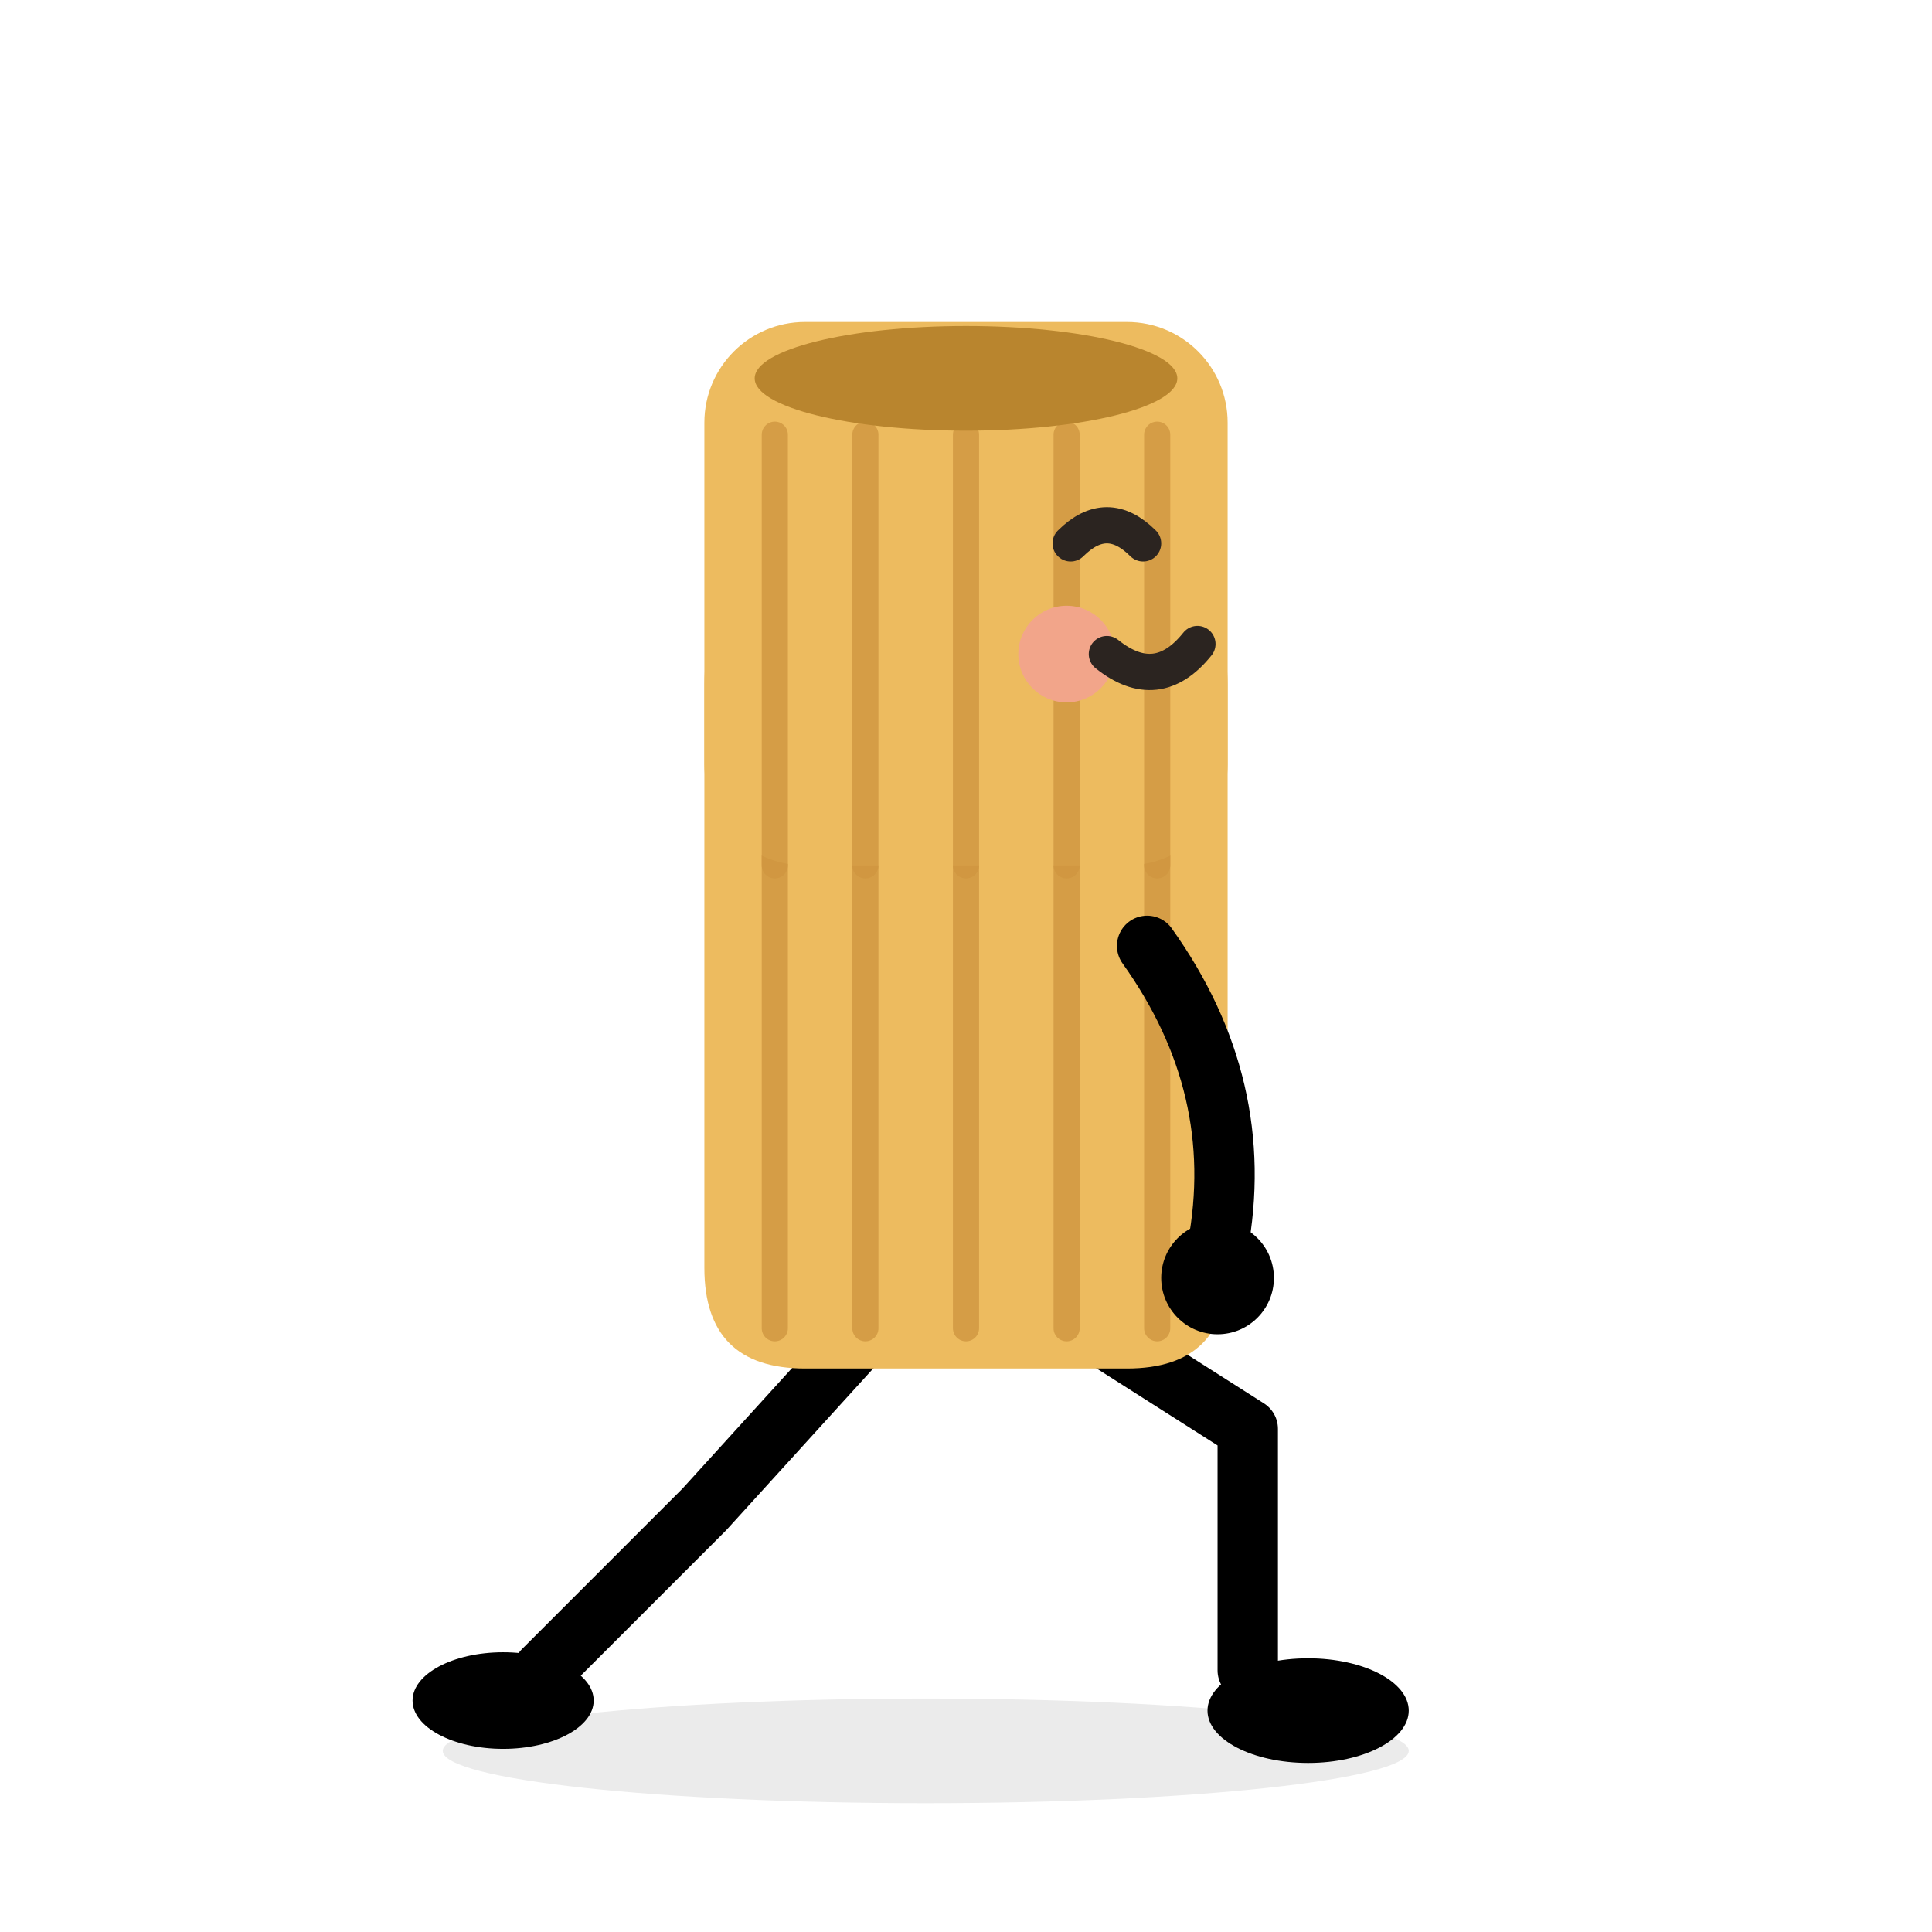
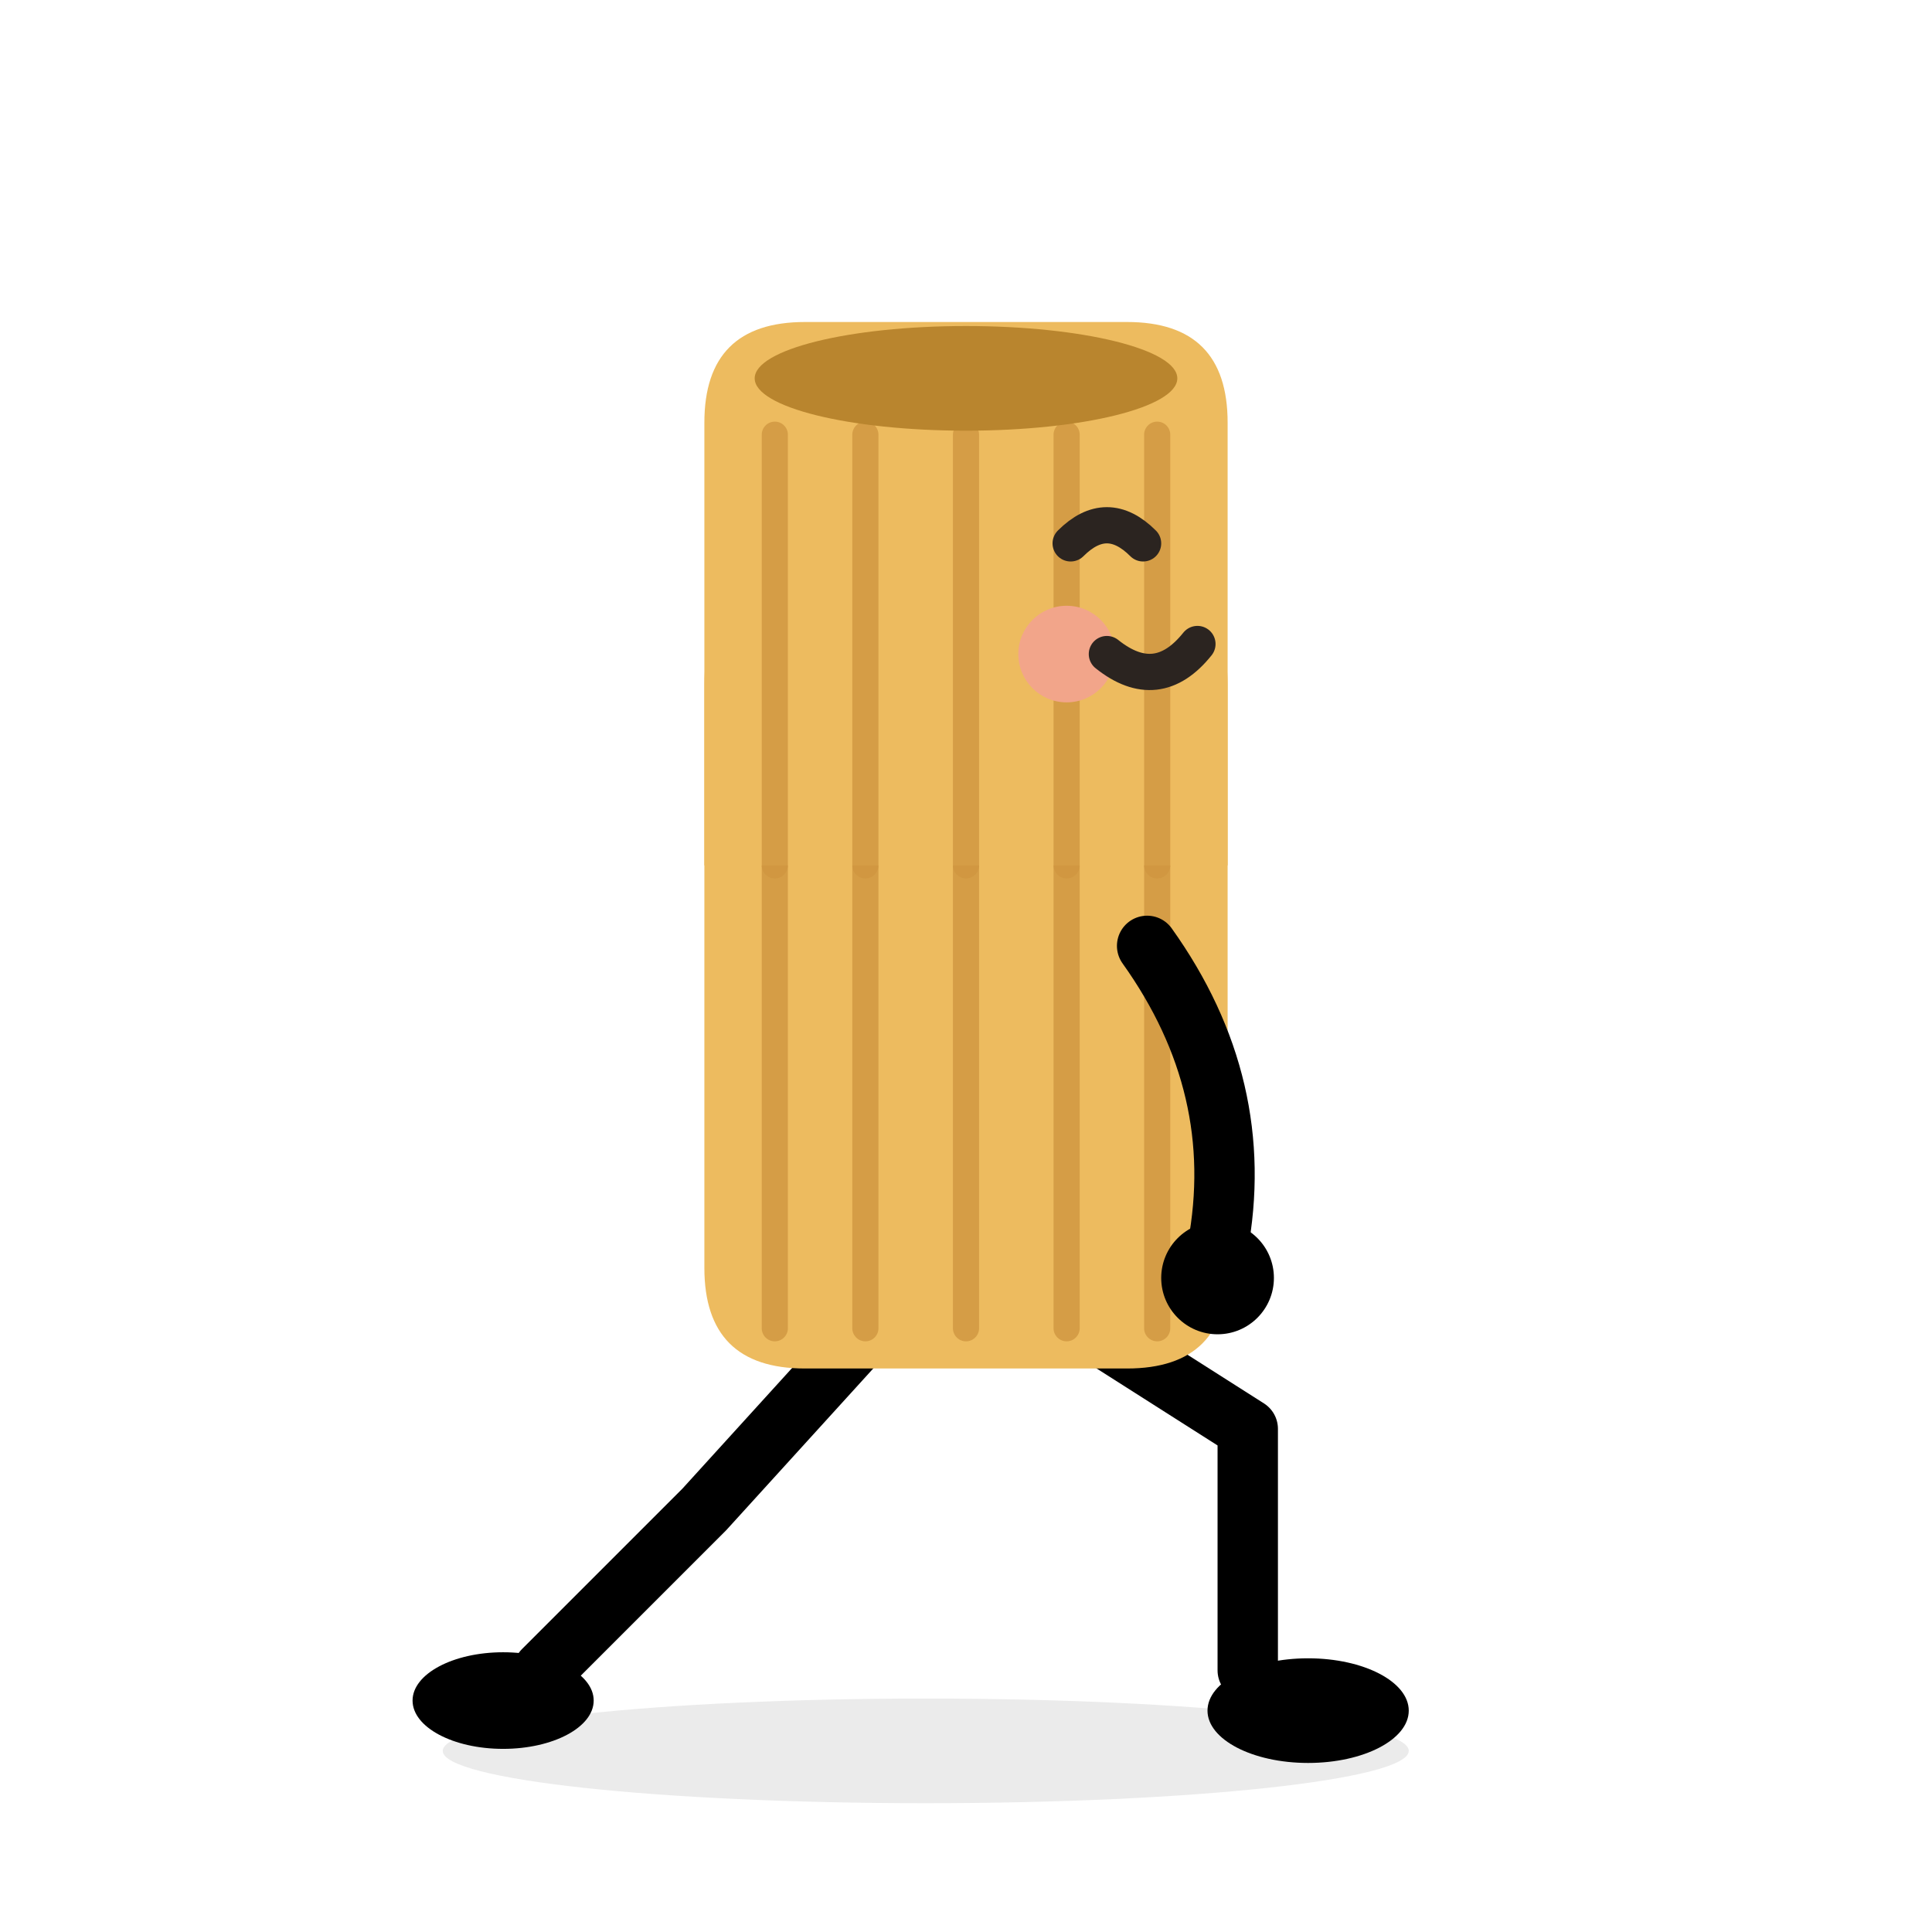
<svg xmlns="http://www.w3.org/2000/svg" data-character="rigatoni" width="96" height="96" viewBox="0 0 96 96" fill="none" stroke="currentColor" stroke-width="3" stroke-linecap="round" stroke-linejoin="round" data-figure="hip-flexor">
  <defs>
-     <radialGradient id="cp-glow-rigatoni">
+     <radialGradient id="cp-glow-rigatoni6">
      <stop offset="0" stop-color="#FF7A59" />
      <stop offset="0.55" stop-color="#FF7A59" stop-opacity="0.75" />
      <stop offset="1" stop-color="#FF7A59" stop-opacity="0" />
    </radialGradient>
  </defs>
  <ellipse cx="46" cy="87" rx="24" ry="2.6" fill="currentColor" stroke="none" opacity="0.08" />
  <path data-part="cue" d="M14 58 L25 58 M21 54 L25 58 L21 62" stroke="#C4623F" stroke-width="2.4" opacity="0">
    <animate attributeName="opacity" values="0;1;1;0;0" keyTimes="0;0.15;0.7;0.8;1" dur="3.2s" repeatCount="indefinite" />
    <animateTransform attributeName="transform" type="translate" values="0 0;4 0;4 0" keyTimes="0;0.35;1" dur="3.2s" repeatCount="indefinite" />
  </path>
  <g data-part="legs">
    <path d="M45 64 L35 75 L27 83">
      <animate attributeName="d" values="M45 64 L35 75 L27 83;M49 65 L38 76 L27 83;M49 65 L38 76 L27 83;M45 64 L35 75 L27 83" keyTimes="0;0.35;0.75;1" calcMode="spline" keySplines="0.45 0 0.55 1;0 0 1 1;0.45 0 0.55 1" dur="3.2s" repeatCount="indefinite" />
    </path>
    <ellipse cx="25" cy="84.5" rx="4.5" ry="2.4" fill="currentColor" stroke="none" />
    <path d="M51 64 L62 71 L62 83">
      <animate attributeName="d" values="M51 64 L62 71 L62 83;M55 65 L65 72 L62 83;M55 65 L65 72 L62 83;M51 64 L62 71 L62 83" keyTimes="0;0.35;0.75;1" calcMode="spline" keySplines="0.45 0 0.55 1;0 0 1 1;0.45 0 0.55 1" dur="3.2s" repeatCount="indefinite" />
    </path>
    <ellipse cx="65" cy="85" rx="5" ry="2.6" fill="currentColor" stroke="none" />
  </g>
  <g>
    <animateTransform attributeName="transform" type="translate" values="0 0;4 1;4 1;0 0" keyTimes="0;0.35;0.75;1" calcMode="spline" keySplines="0.45 0 0.55 1;0 0 1 1;0.45 0 0.55 1" dur="3.2s" repeatCount="indefinite" />
    <g transform="translate(0 6)">
      <path data-part="body" d="M40 23 L56 23 Q61 23 61 28 L61 57 Q61 62 56 62 L40 62 Q35 62 35 57 L35 28 Q35 23 40 23 Z" fill="#EDBB5F" stroke="none" />
      <path d="M38.5 25.0 L38.5 60.0" stroke="#CF9640" stroke-width="1.3" opacity="0.8" />
      <path d="M43 25.0 L43 60.0" stroke="#CF9640" stroke-width="1.3" opacity="0.8" />
      <path d="M48 25.0 L48 60.0" stroke="#CF9640" stroke-width="1.3" opacity="0.8" />
      <path d="M53 25.0 L53 60.0" stroke="#CF9640" stroke-width="1.3" opacity="0.8" />
      <path d="M57.5 25.0 L57.5 60.0" stroke="#CF9640" stroke-width="1.3" opacity="0.8" />
-       <circle data-part="glow" cx="44" cy="57" r="9.35" fill="url(#cp-glow-rigatoni)" stroke="none" opacity="0">
+       <circle data-part="glow" cx="44" cy="57" r="9.35" fill="url(#cp-glow-rigatoni6)" stroke="none" opacity="0">
        <animate attributeName="opacity" values="0;0;1;1;0;0" keyTimes="0;0.25;0.4;0.72;0.85;1" dur="3.2s" repeatCount="indefinite" />
      </circle>
      <path d="M57 41 Q62 48 60.5 56" />
      <circle cx="60.5" cy="57.5" r="2.8" fill="currentColor" stroke="none" />
      <g data-part="head">
-         <rect x="35" y="10" width="26" height="27" rx="5" fill="#EDBB5F" stroke="none" />
+         <path d="M35 15 Q35 10 40 10 L56 10 Q61 10 61 15 L61 37 L35 37 Z" fill="#EDBB5F" stroke="none" />
        <path d="M38.5 15.6 L38.5 37.0" stroke="#CF9640" stroke-width="1.3" opacity="0.8" />
        <path d="M43 15.6 L43 37.0" stroke="#CF9640" stroke-width="1.3" opacity="0.8" />
        <path d="M48 15.6 L48 37.0" stroke="#CF9640" stroke-width="1.3" opacity="0.8" />
        <path d="M53 15.6 L53 37.0" stroke="#CF9640" stroke-width="1.3" opacity="0.8" />
        <path d="M57.5 15.6 L57.5 37.0" stroke="#CF9640" stroke-width="1.3" opacity="0.8" />
        <ellipse cx="48" cy="12.8" rx="10.5" ry="2.6" fill="#B9852E" stroke="none" />
        <g data-part="face" transform="translate(0 -6)">
          <circle cx="53" cy="32.5" r="2.4" fill="#F2A58A" stroke="none" />
          <path d="M53.2 27 Q55 25.2 56.8 27" stroke="#2B2420" stroke-width="1.8" />
          <path d="M55 32.5 Q57.5 34.5 59.5 32" stroke="#2B2420" stroke-width="1.8" />
        </g>
      </g>
    </g>
  </g>
</svg>
